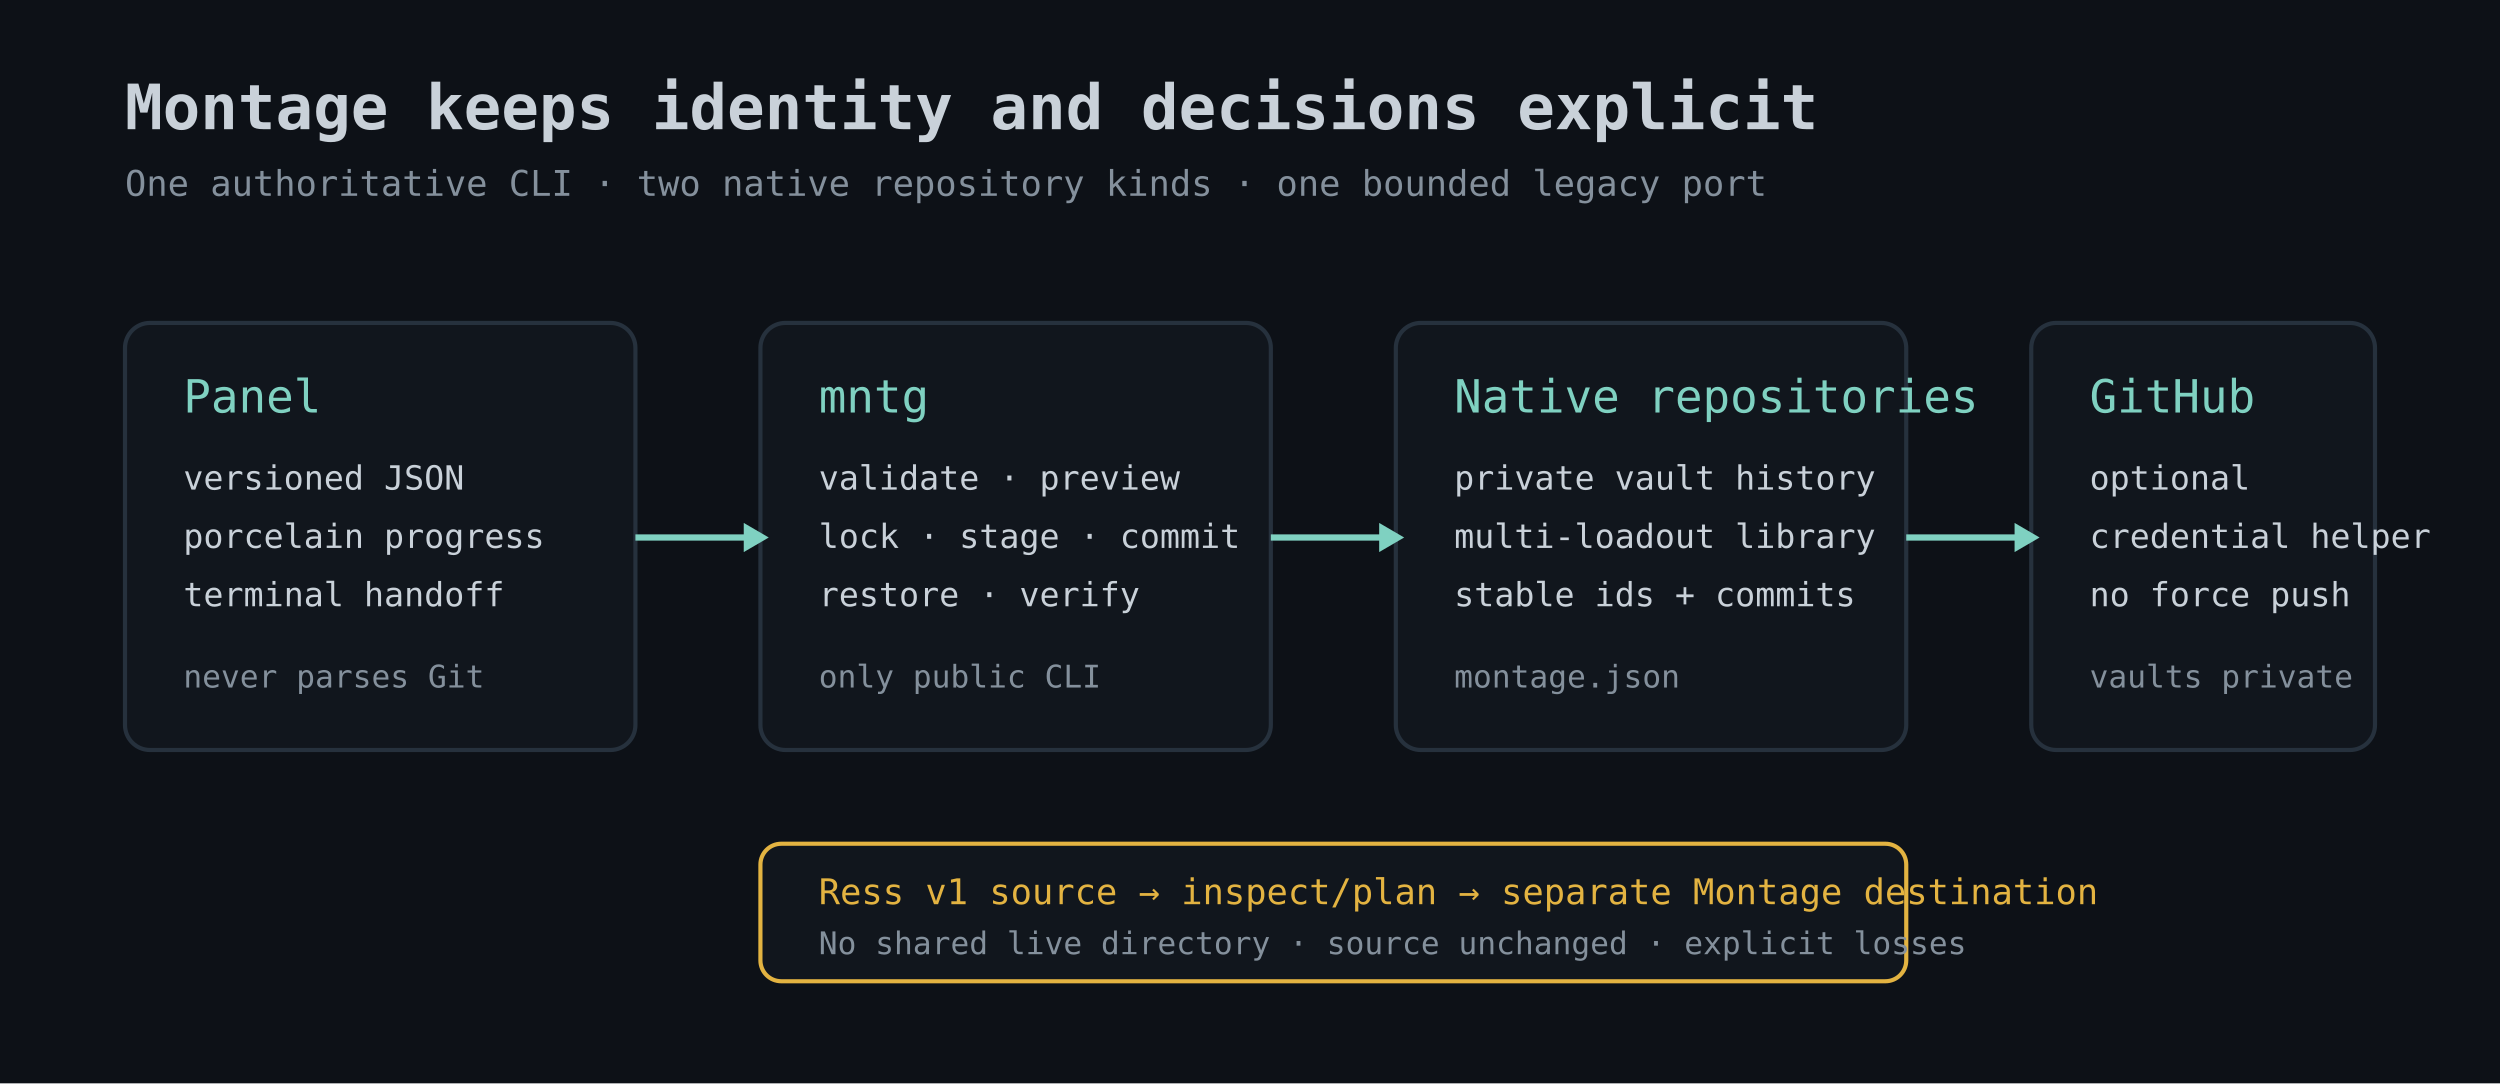
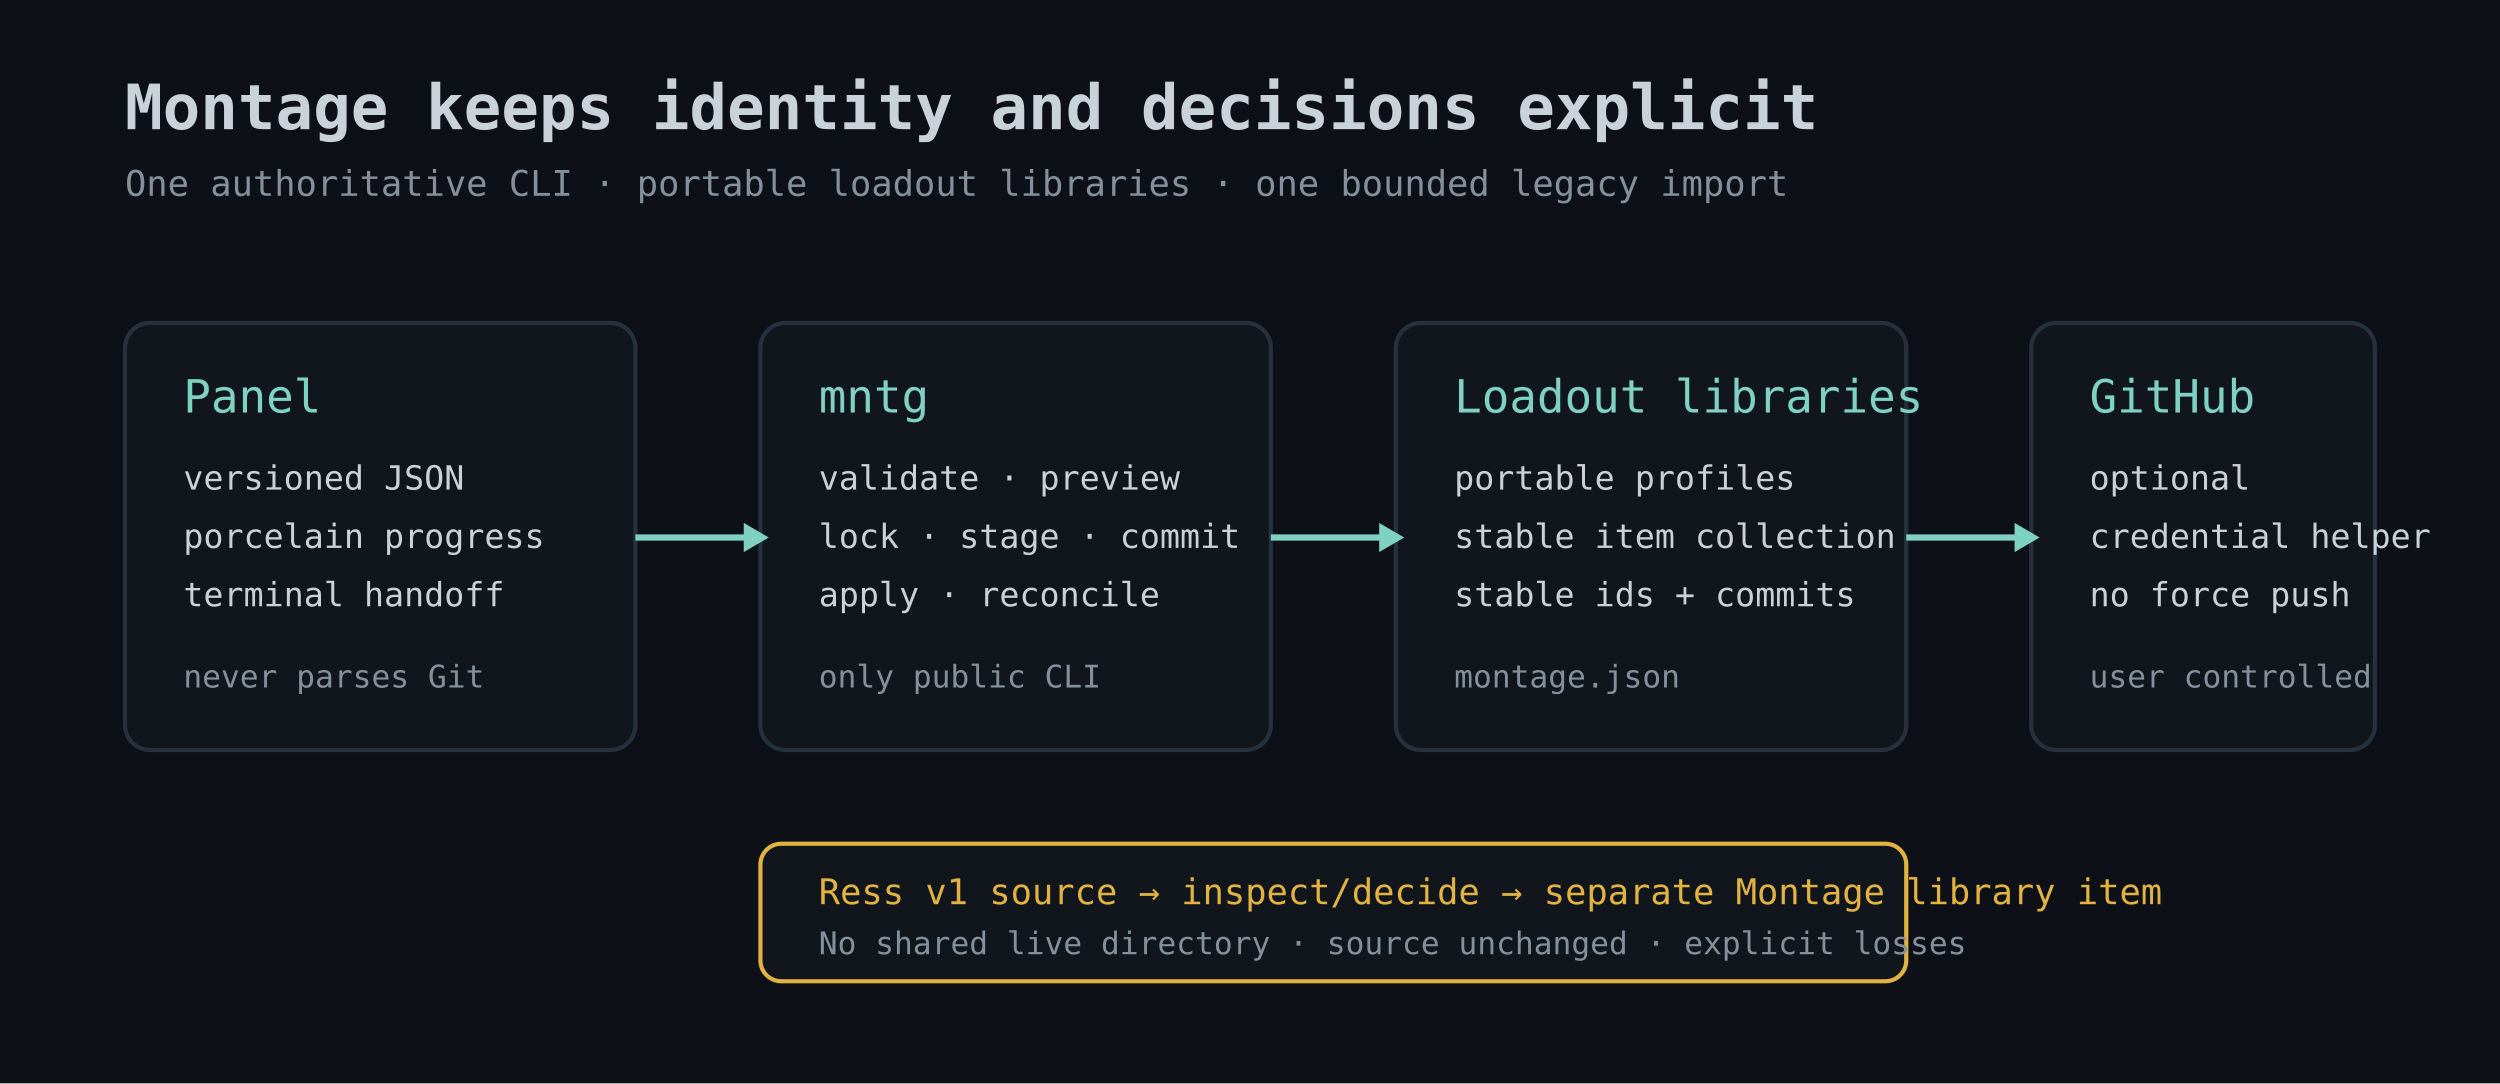
<svg xmlns="http://www.w3.org/2000/svg" width="1200" height="520" viewBox="0 0 1200 520" role="img" aria-labelledby="title desc">
  <rect width="1200" height="520" fill="#0d1117" />
  <g font-family="ui-monospace, monospace" fill="#c9d1d9">
    <text x="60" y="62" font-size="30" font-weight="700">Montage keeps identity and decisions explicit</text>
-     <text x="60" y="94" font-size="17" fill="#84909c">One authoritative CLI · two native repository kinds · one bounded legacy port</text>
+     <text x="60" y="94" font-size="17" fill="#84909c">One authoritative CLI · portable loadout libraries · one bounded legacy import</text>
    <g stroke="#26313d" stroke-width="2" fill="#11161d">
      <rect x="60" y="155" width="245" height="205" rx="12" />
      <rect x="365" y="155" width="245" height="205" rx="12" />
      <rect x="670" y="155" width="245" height="205" rx="12" />
      <rect x="975" y="155" width="165" height="205" rx="12" />
    </g>
    <text x="88" y="198" font-size="22" fill="#7fd1c1">Panel</text>
    <text x="88" y="235" font-size="16">versioned JSON</text>
    <text x="88" y="263" font-size="16">porcelain progress</text>
    <text x="88" y="291" font-size="16">terminal handoff</text>
    <text x="88" y="330" font-size="15" fill="#84909c">never parses Git</text>
    <text x="393" y="198" font-size="22" fill="#7fd1c1">mntg</text>
    <text x="393" y="235" font-size="16">validate · preview</text>
    <text x="393" y="263" font-size="16">lock · stage · commit</text>
-     <text x="393" y="291" font-size="16">restore · verify</text>
+     <text x="393" y="291" font-size="16">apply · reconcile</text>
    <text x="393" y="330" font-size="15" fill="#84909c">only public CLI</text>
-     <text x="698" y="198" font-size="22" fill="#7fd1c1">Native repositories</text>
-     <text x="698" y="235" font-size="16">private vault history</text>
-     <text x="698" y="263" font-size="16">multi-loadout library</text>
+     <text x="698" y="198" font-size="22" fill="#7fd1c1">Loadout libraries</text>
+     <text x="698" y="235" font-size="16">portable profiles</text>
+     <text x="698" y="263" font-size="16">stable item collection</text>
    <text x="698" y="291" font-size="16">stable ids + commits</text>
    <text x="698" y="330" font-size="15" fill="#84909c">montage.json</text>
    <text x="1003" y="198" font-size="22" fill="#7fd1c1">GitHub</text>
    <text x="1003" y="235" font-size="16">optional</text>
    <text x="1003" y="263" font-size="16">credential helper</text>
    <text x="1003" y="291" font-size="16">no force push</text>
-     <text x="1003" y="330" font-size="15" fill="#84909c">vaults private</text>
+     <text x="1003" y="330" font-size="15" fill="#84909c">user controlled</text>
    <g stroke="#7fd1c1" stroke-width="3" fill="none">
      <path d="M305 258 H365" />
      <path d="M610 258 H670" />
      <path d="M915 258 H975" />
    </g>
    <g fill="#7fd1c1">
      <path d="M357 251 l12 7 -12 7z" />
      <path d="M662 251 l12 7 -12 7z" />
      <path d="M967 251 l12 7 -12 7z" />
    </g>
    <rect x="365" y="405" width="550" height="66" rx="10" fill="#11161d" stroke="#e3b341" stroke-width="2" />
-     <text x="393" y="434" font-size="17" fill="#e3b341">Ress v1 source → inspect/plan → separate Montage destination</text>
+     <text x="393" y="434" font-size="17" fill="#e3b341">Ress v1 source → inspect/decide → separate Montage library item</text>
    <text x="393" y="458" font-size="15" fill="#84909c">No shared live directory · source unchanged · explicit losses</text>
  </g>
</svg>
